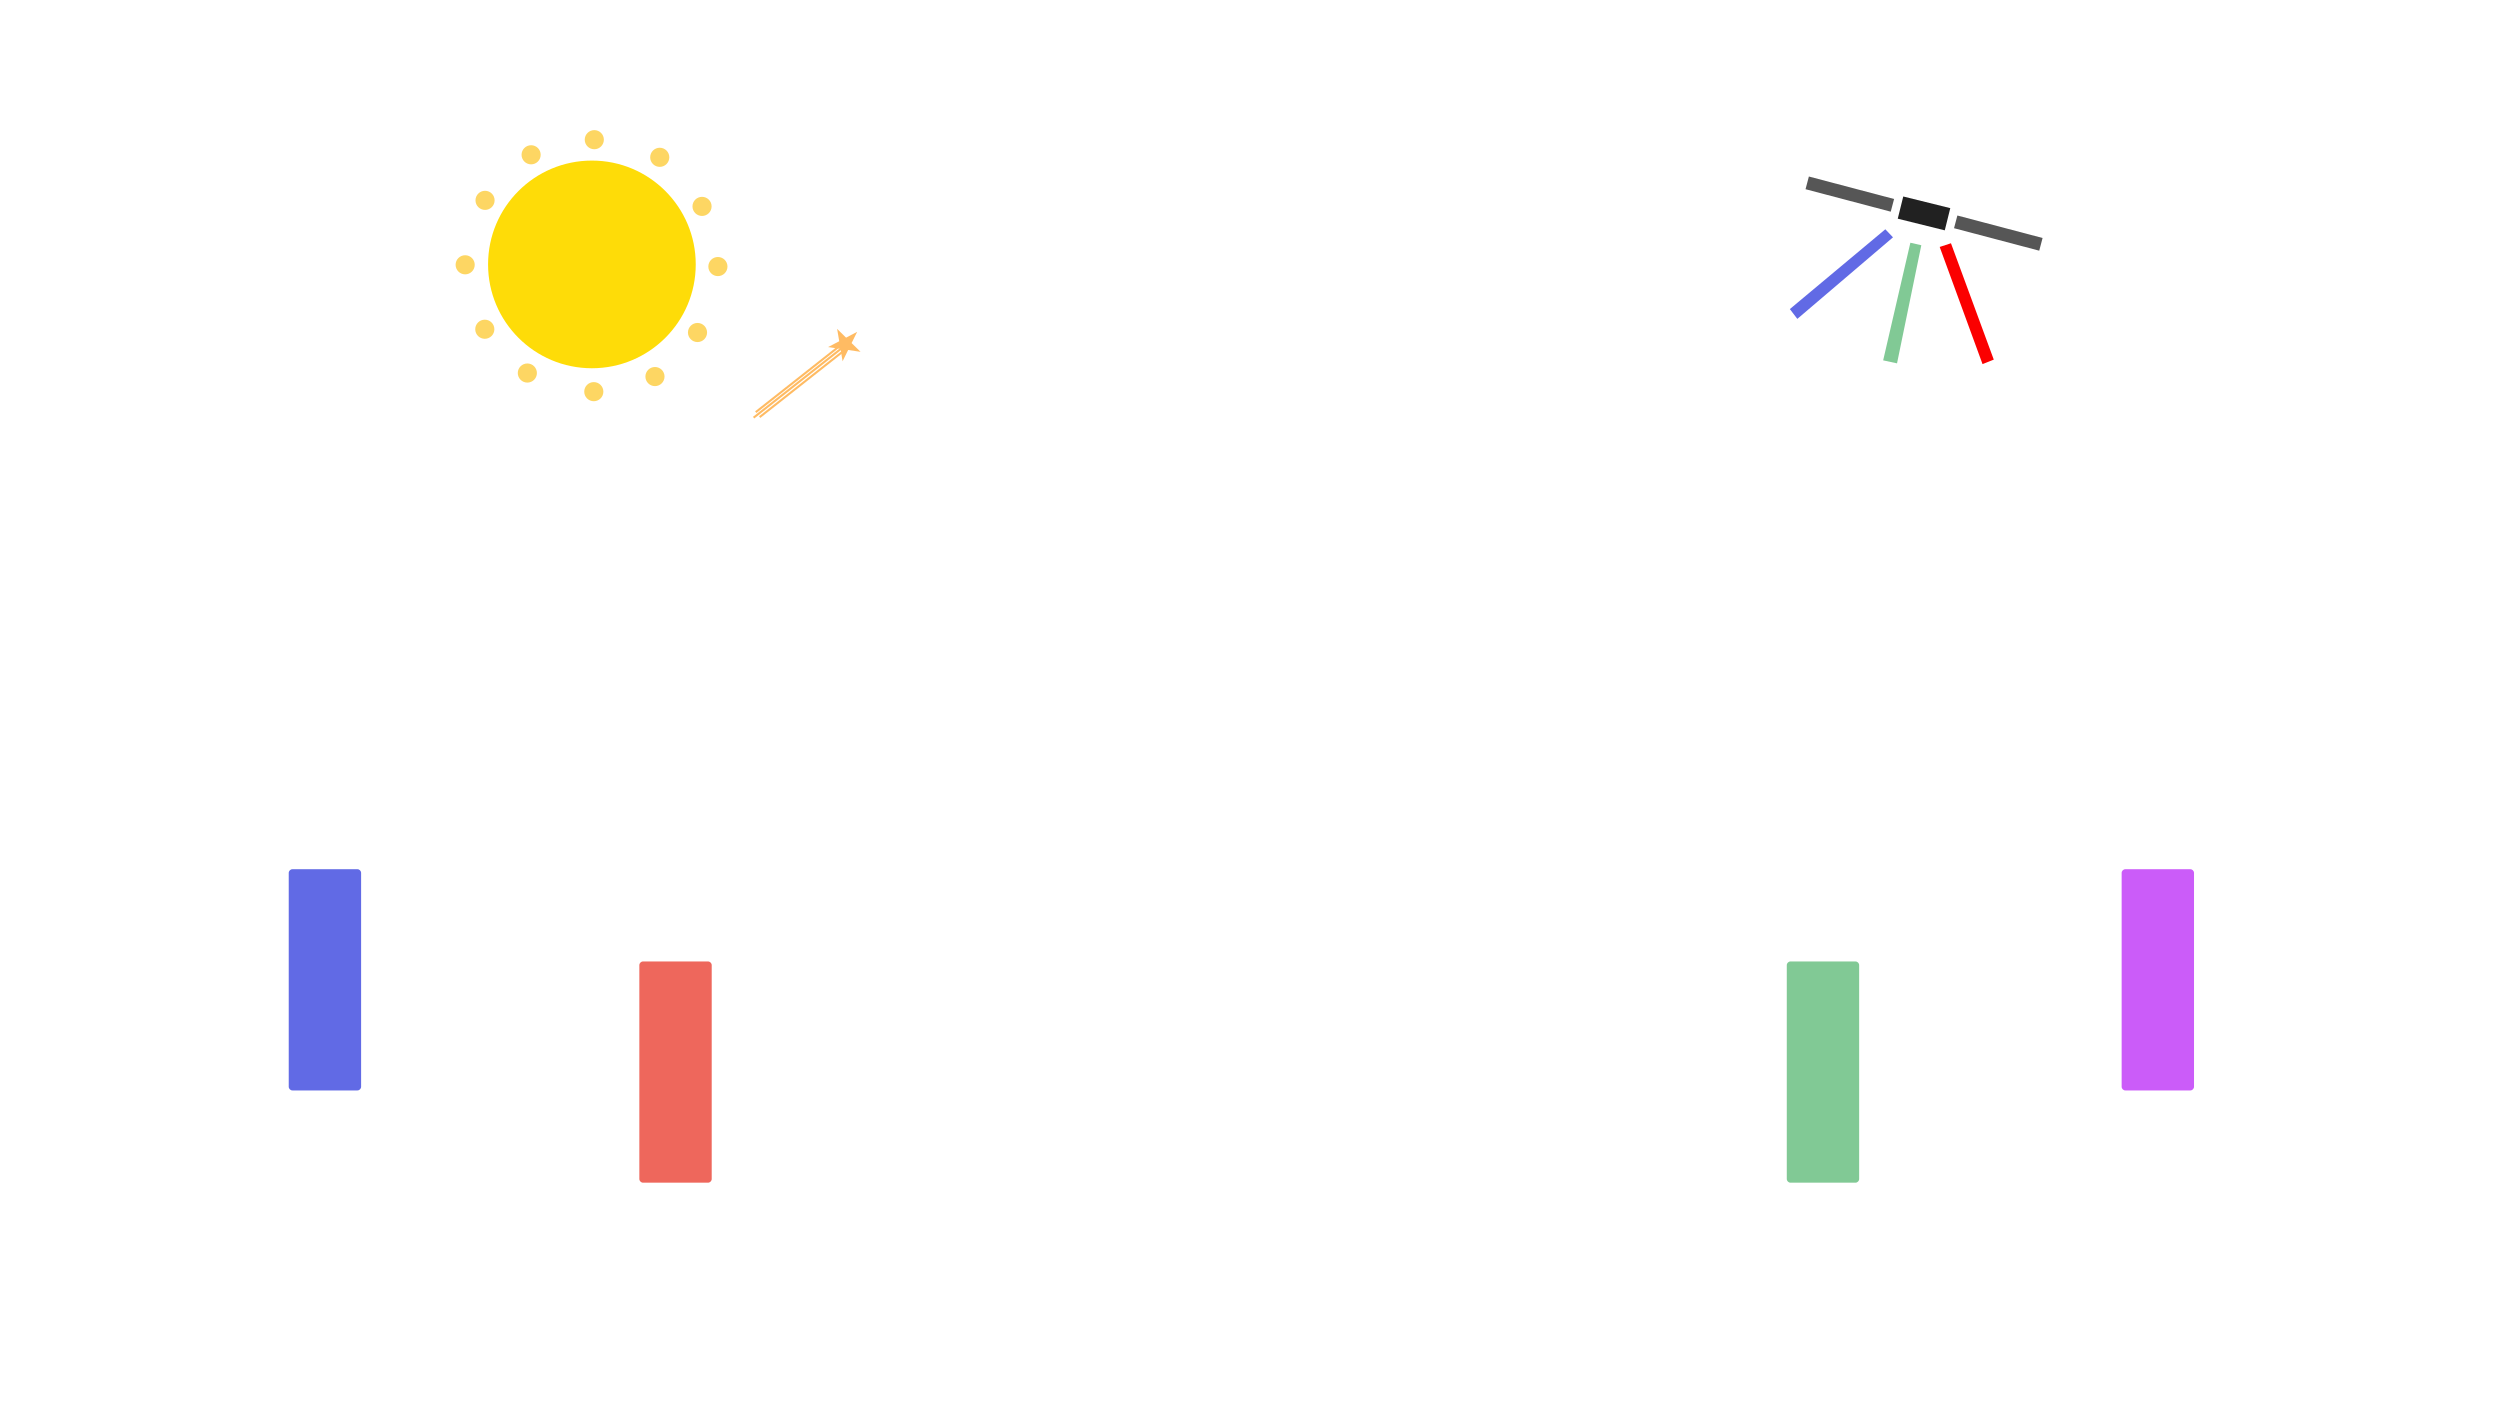
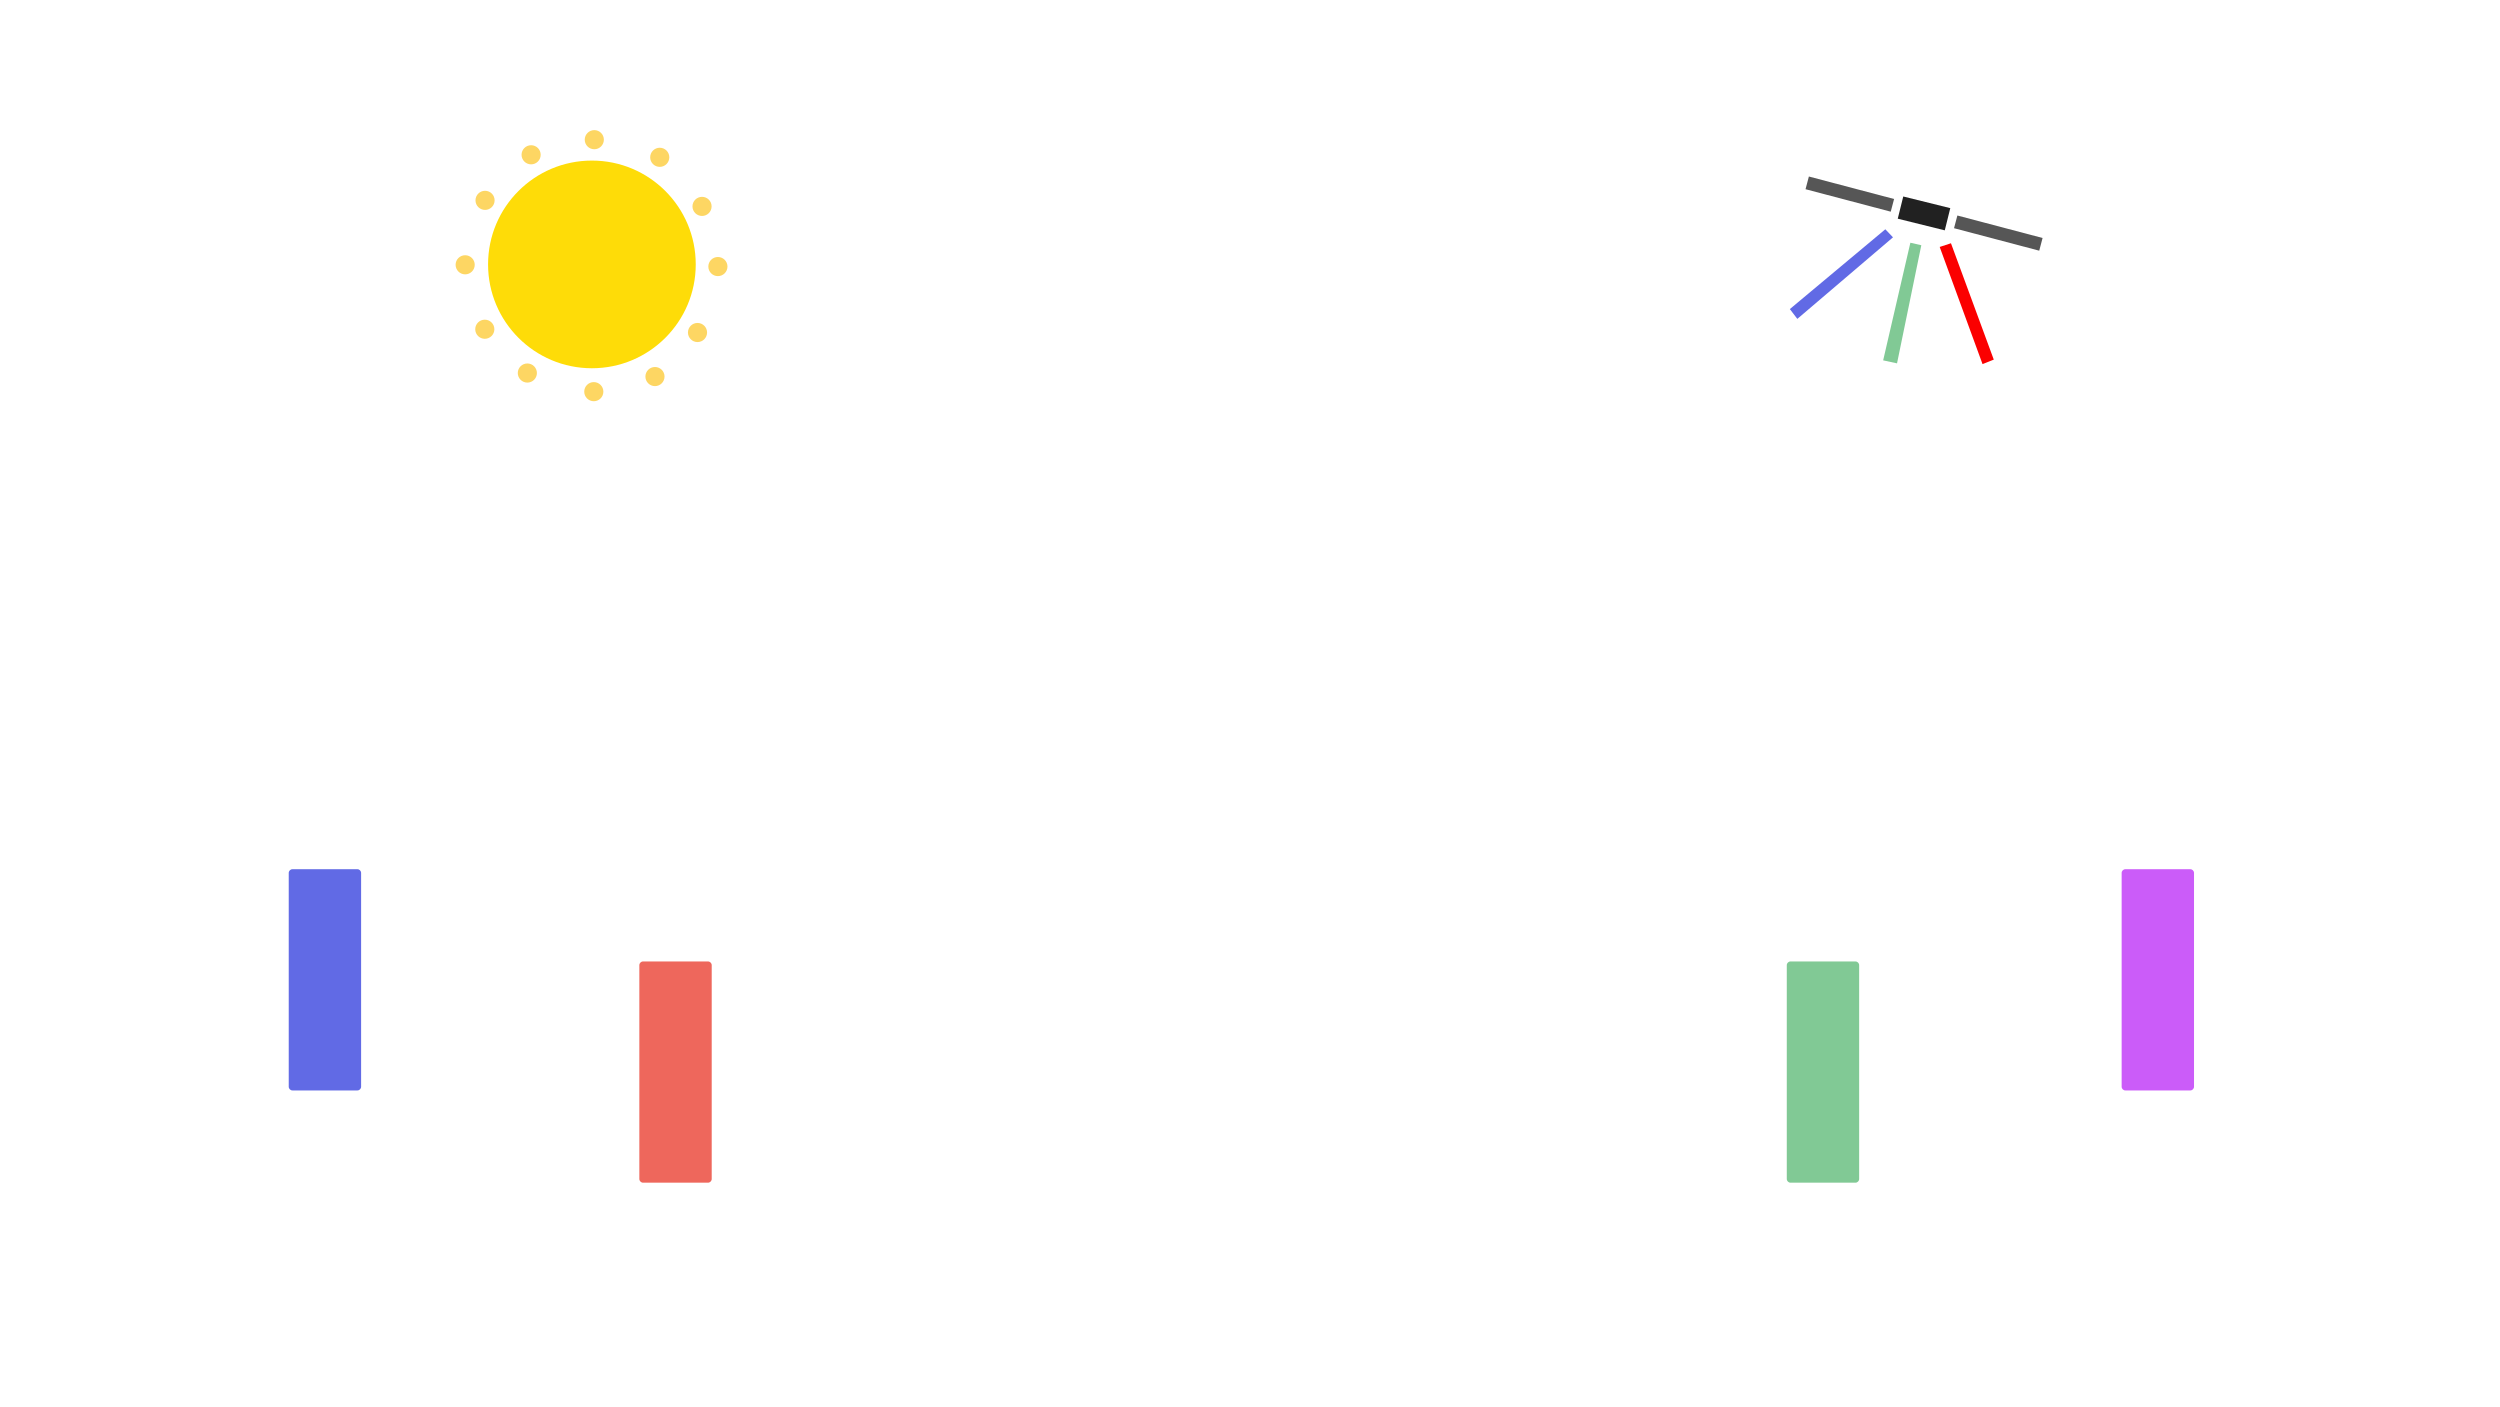
<svg xmlns="http://www.w3.org/2000/svg" id="Home" baseProfile="full" width="100%" height="100%" viewBox="0 0 6667 3750">
  <defs>
    <style>
			.cls-1 {
			fill: #fedc08;
			}

			.cls-2 {
			fill: #fdd663;
			}

			.cls-2, .cls-3, .cls-4, .cls-5, .cls-6, .cls-7 {
			fill-rule: evenodd;
			}

			.cls-3 {
			fill: #565656;
			}

			.cls-4 {
			fill: #212121;
			}

			.cls-5, .cls-8 {
			fill: #616ae5;
			}

			.cls-10, .cls-6 {
			fill: #81c995;
			}

			.cls-7 {
			fill: #fb0000;
			}

			.cls-9 {
			fill: #cb5cf9;
			}

			.cls-11 {
			fill: #ee675c;
			}
			.cls-12 {
			fill: #ffbb63;
			fill-rule: evenodd;
			}
+ 			.cls-a {
+ 			fill: none;
+ 			stroke: url(#orange_red);
+ 			stroke-width: 100px;
+ 			fill-rule: evenodd;
+ 			}
		</style>
+     <linearGradient id="orange_red" x1="0%" y1="0%" x2="100%" y2="0%">
+ 			// 色彩渐变
+ 			<stop offset="0%" style="stop-color:rgb(255,0,0);stop-opacity:1" />
+       <stop offset="16%" style="stop-color:rgb(255,165,0);stop-opacity:1" />
+       <stop offset="32%" style="stop-color:rgb(255,255,0);stop-opacity:1" />
+       <stop offset="48%" style="stop-color:rgb(0,255,0);stop-opacity:1" />
+       <stop offset="64%" style="stop-color:rgb(0,255,255);stop-opacity:1" />
+       <stop offset="80%" style="stop-color:rgb(0,0,255);stop-opacity:1" />
+       <stop offset="100%" style="stop-color:rgb(255,0,255);stop-opacity:1" />
+     </linearGradient>
+     <filter id="Gaussian_Blur">
+ 			//fegaussianblur- 高斯模糊,stdDeviation - 设置模糊程度
+ 			<feGaussianBlur in="SourceGraphic" stdDeviation="3" />
+     </filter>
  </defs>
  <circle id="太阳-2" data-name="太阳" class="cls-1" cx="1578.5" cy="705.14" r="276.91" />
  <path id="太阳光" class="cls-2" d="M1759.42,393.991a25.51,25.51,0,1,1-25.51,25.51A25.51,25.51,0,0,1,1759.42,393.991ZM1584.88,347a25.51,25.51,0,1,1-25.51,25.51A25.509,25.509,0,0,1,1584.88,347ZM1872.2,524.9a25.51,25.51,0,1,1-25.51,25.51A25.509,25.509,0,0,1,1872.2,524.9Zm42.29,160.443a25.51,25.51,0,1,1-25.51,25.51A25.509,25.509,0,0,1,1914.49,685.34Zm-54.37,175.883a25.51,25.51,0,1,1-25.51,25.509A25.507,25.507,0,0,1,1860.12,861.223ZM1746.67,978.7a25.509,25.509,0,1,1-25.51,25.508A25.515,25.515,0,0,1,1746.67,978.7Zm-163.13,40.278a25.51,25.51,0,1,1-25.51,25.51A25.508,25.508,0,0,1,1583.54,1018.98ZM1406.32,969.3a25.509,25.509,0,1,1-25.51,25.51A25.51,25.51,0,0,1,1406.32,969.3ZM1292.87,852.5a25.51,25.51,0,1,1-25.51,25.509A25.509,25.509,0,0,1,1292.87,852.5ZM1240.51,680.64A25.51,25.51,0,1,1,1215,706.15,25.51,25.51,0,0,1,1240.51,680.64Zm53.03-171.855a25.51,25.51,0,1,1-25.51,25.51A25.51,25.51,0,0,1,1293.54,508.785Zm122.85-121.507a25.51,25.51,0,1,1-25.51,25.51A25.51,25.51,0,0,1,1416.39,387.278Z">
    <animateTransform attributeType="XML" attributeName="transform" begin="0s" dur="35s" type="rotate" from="0 1578.5 705.14" to="360 1578.5 705.14" repeatCount="indefinite" />
  </path>
  <path id="卫星_右" data-name="卫星 右" class="cls-3" d="M5219.93,574.722l227.22,59.968-8.93,33.841L5211,608.563Z">
    <animateMotion path="M 0 0 L 40 20 Z" dur="3s" repeatCount="indefinite" />
  </path>
  <path id="卫星_左" data-name="卫星 左" class="cls-3" d="M4823.93,470.722l227.22,59.968-8.93,33.841L4815,504.563Z">
    <animateMotion path="M 0 0 L 40 20 Z" dur="3s" repeatCount="indefinite" />
  </path>
  <path id="卫星-2" data-name="卫星" class="cls-4" d="M5075.6,524L5201,555.059l-14.67,59.211-125.39-31.059Z">
    <animateMotion path="M 0 0 L 40 20 Z" dur="3s" repeatCount="indefinite" />
  </path>
  <path id="卫星_蓝" data-name="卫星 蓝" class="cls-5" d="M5027.77,611.426l20.45,21.479-255.11,217.5-19.96-26.153Z">
    <animateMotion path="M 0 0 L 40 20 Z" dur="3s" repeatCount="indefinite" />
  </path>
  <path id="卫星_绿" data-name="卫星 绿" class="cls-6" d="M5094.57,647.3l29.19,6.682L5059,969l-37-8Z">
    <animateMotion path="M 0 0 L 40 20 Z" dur="3s" repeatCount="indefinite" />
  </path>
  <path id="卫星_红" data-name="卫星 红" class="cls-7" d="M5172.77,658.565l30.05-9.861L5317,959l-30,12Z">
    <animateMotion path="M 0 0 L 40 20 Z" dur="3s" repeatCount="indefinite" />
  </path>
  <rect id="蓝" class="cls-8" x="770" y="2318" width="193" height="590" rx="10" ry="10">
    <animateMotion path="M 0 0 L 0 50 Z" dur="5s" repeatCount="indefinite" />
  </rect>
  <rect id="紫红" class="cls-9" x="5658" y="2318" width="193" height="590" rx="10" ry="10">
    <animateMotion path="M 0 0 L 0 50 Z" dur="5s" repeatCount="indefinite" />
  </rect>
  <rect id="绿" class="cls-10" x="4765" y="2564" width="193" height="590" rx="10" ry="10">
    <animateMotion path="M 0 0 L 0 50 Z" dur="5s" repeatCount="indefinite" />
  </rect>
  <rect id="红" class="cls-11" x="1705" y="2564" width="193" height="590" rx="10" ry="10">
    <animateMotion path="M 0 0 L 0 50 Z" dur="5s" repeatCount="indefinite" />
  </rect>
-   <path id="流星尾巴" class="cls-12" d="M2243.15,926.134l3.46,4.4L2011.47,1116.01l-3.47-4.4Zm5.69-14.705,3.46,4.4L2017.16,1101.3l-3.47-4.4Zm10.43,13.282,3.46,4.4L2027.59,1114.58l-3.47-4.4Z">
-     <animateMotion path="M 50 0 L 0 40 Z" dur="4s" repeatCount="indefinite" />
-   </path>
-   <path id="五角星" class="cls-12" d="M2247.02,963.426l-5.53-33.071-33.16-4.8,29.72-15.517-5.66-33.049,23.9,23.481,29.66-15.631L2271,914.873l24,23.389-33.15-4.922Z">
-     <animateMotion path="M 50 0 L 0 40 Z" dur="4s" repeatCount="indefinite" />
-   </path>
</svg>
